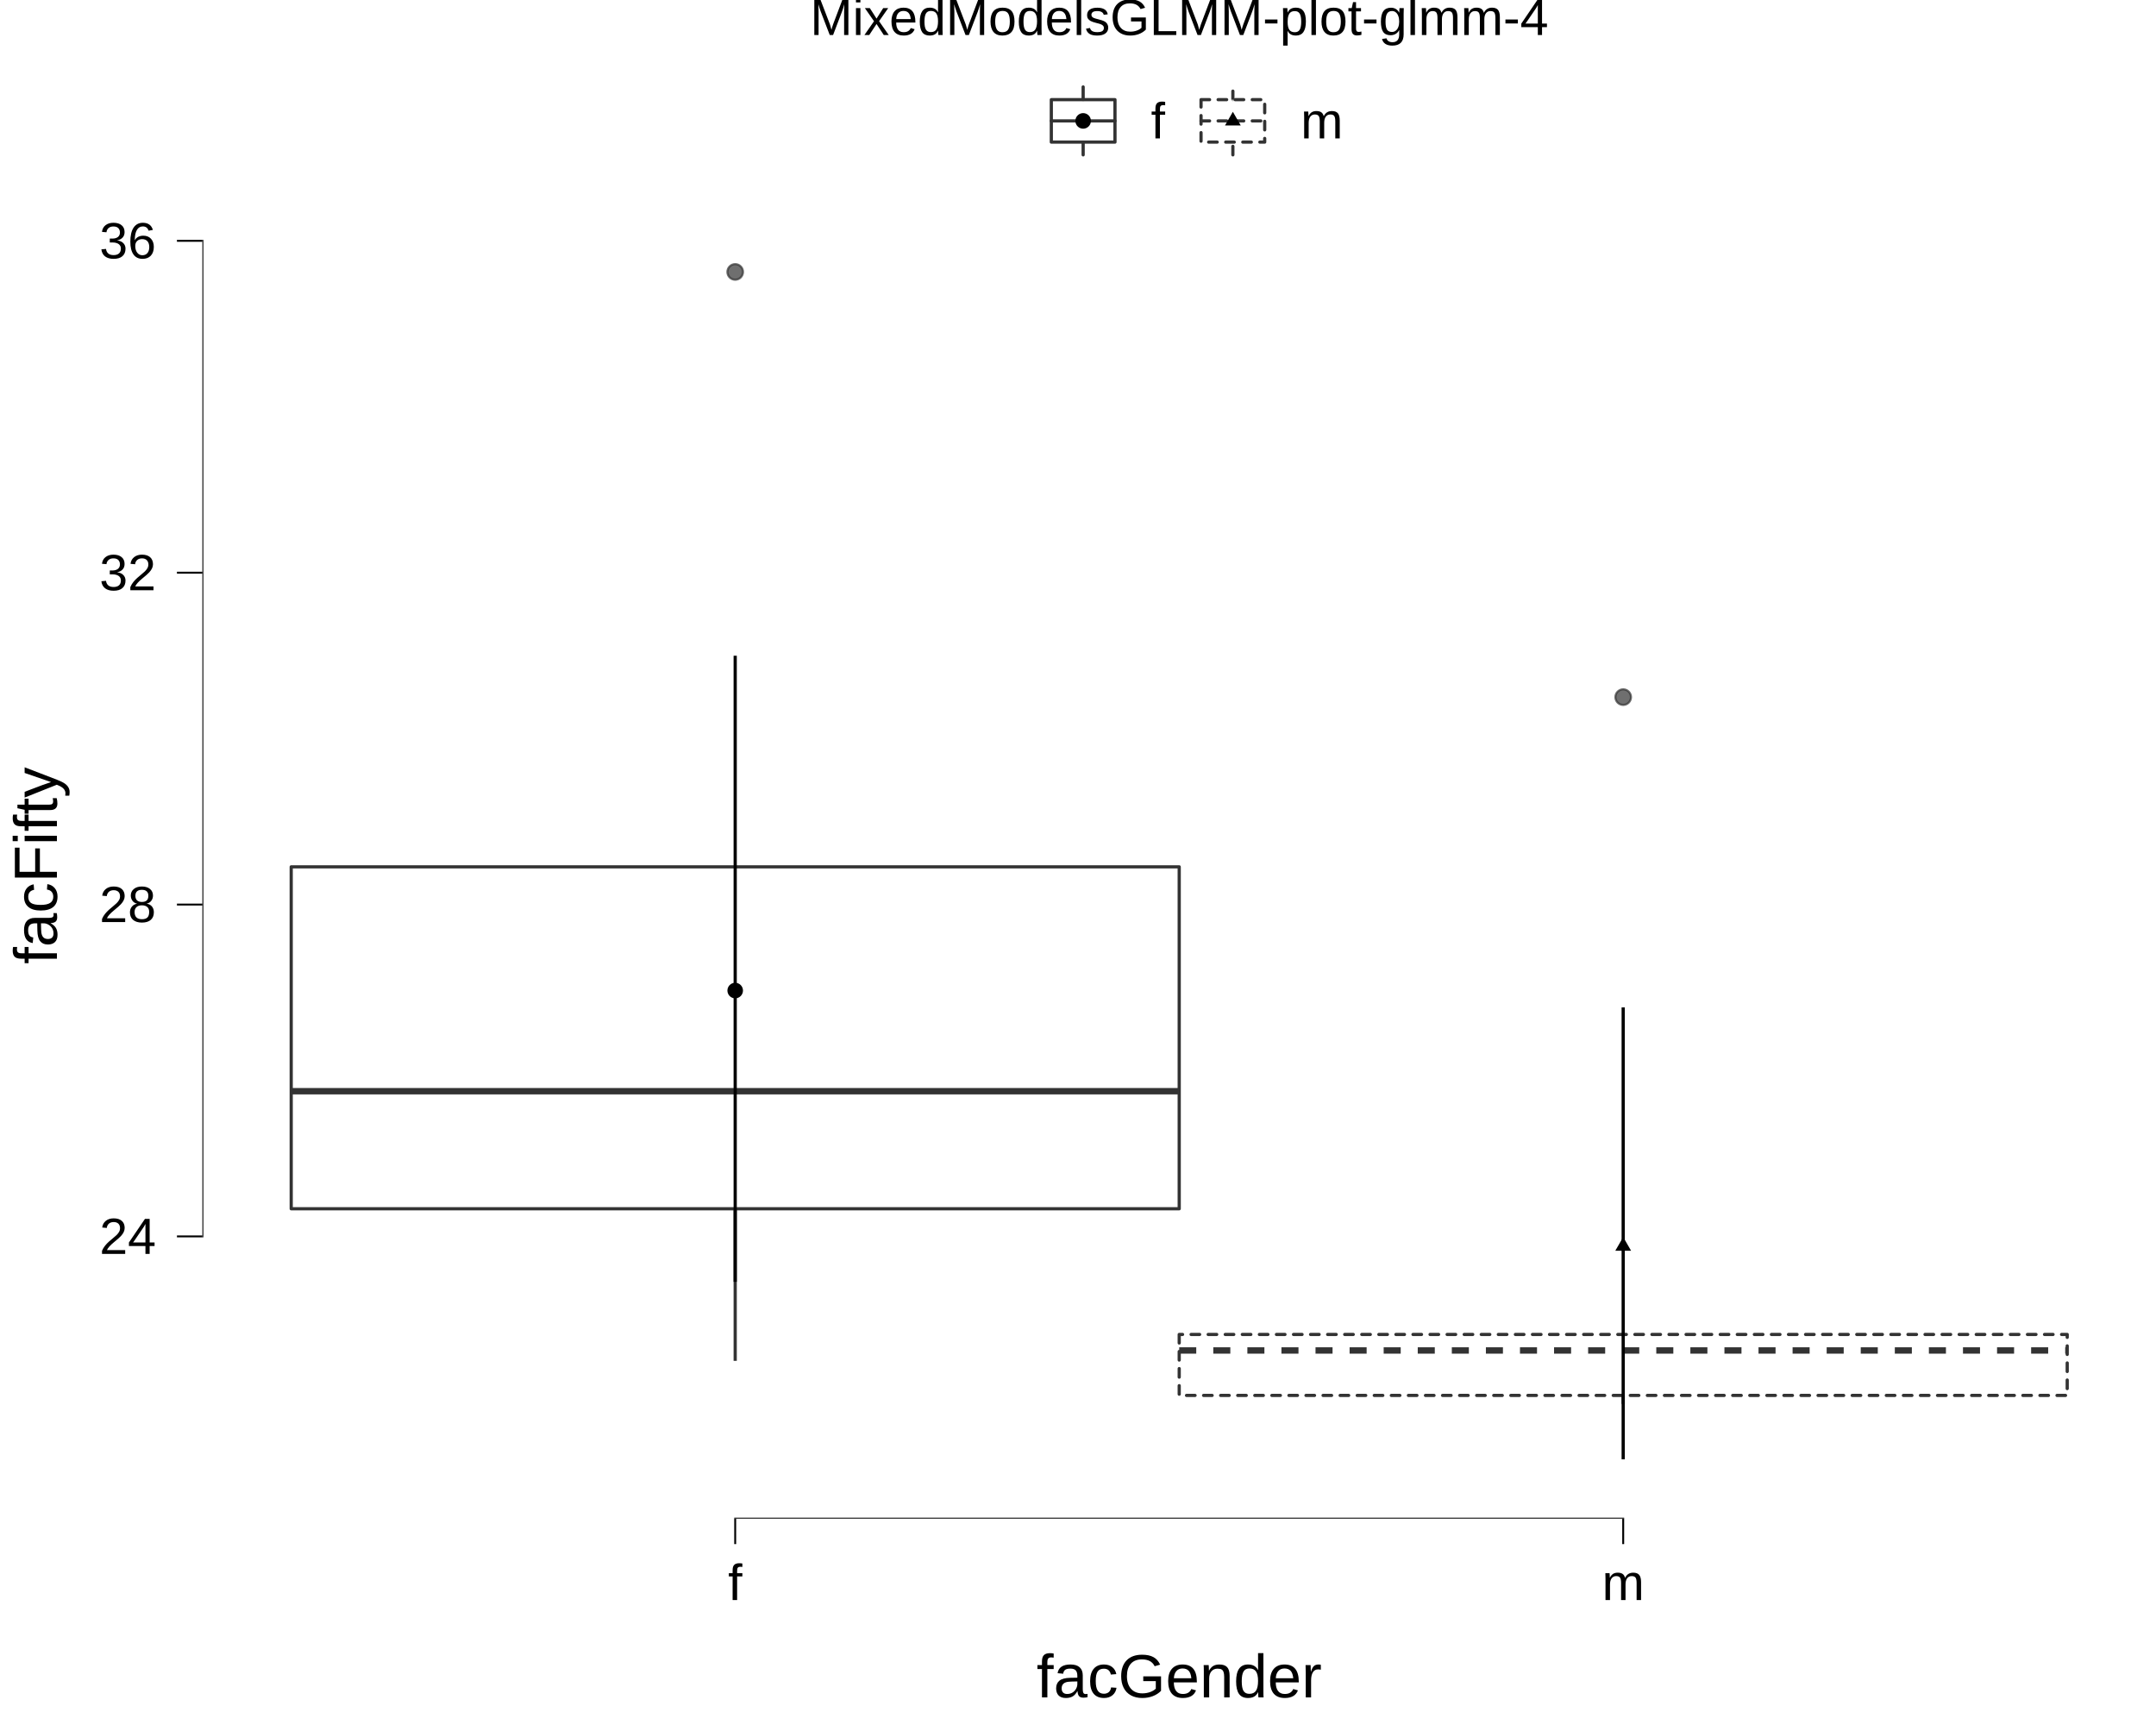
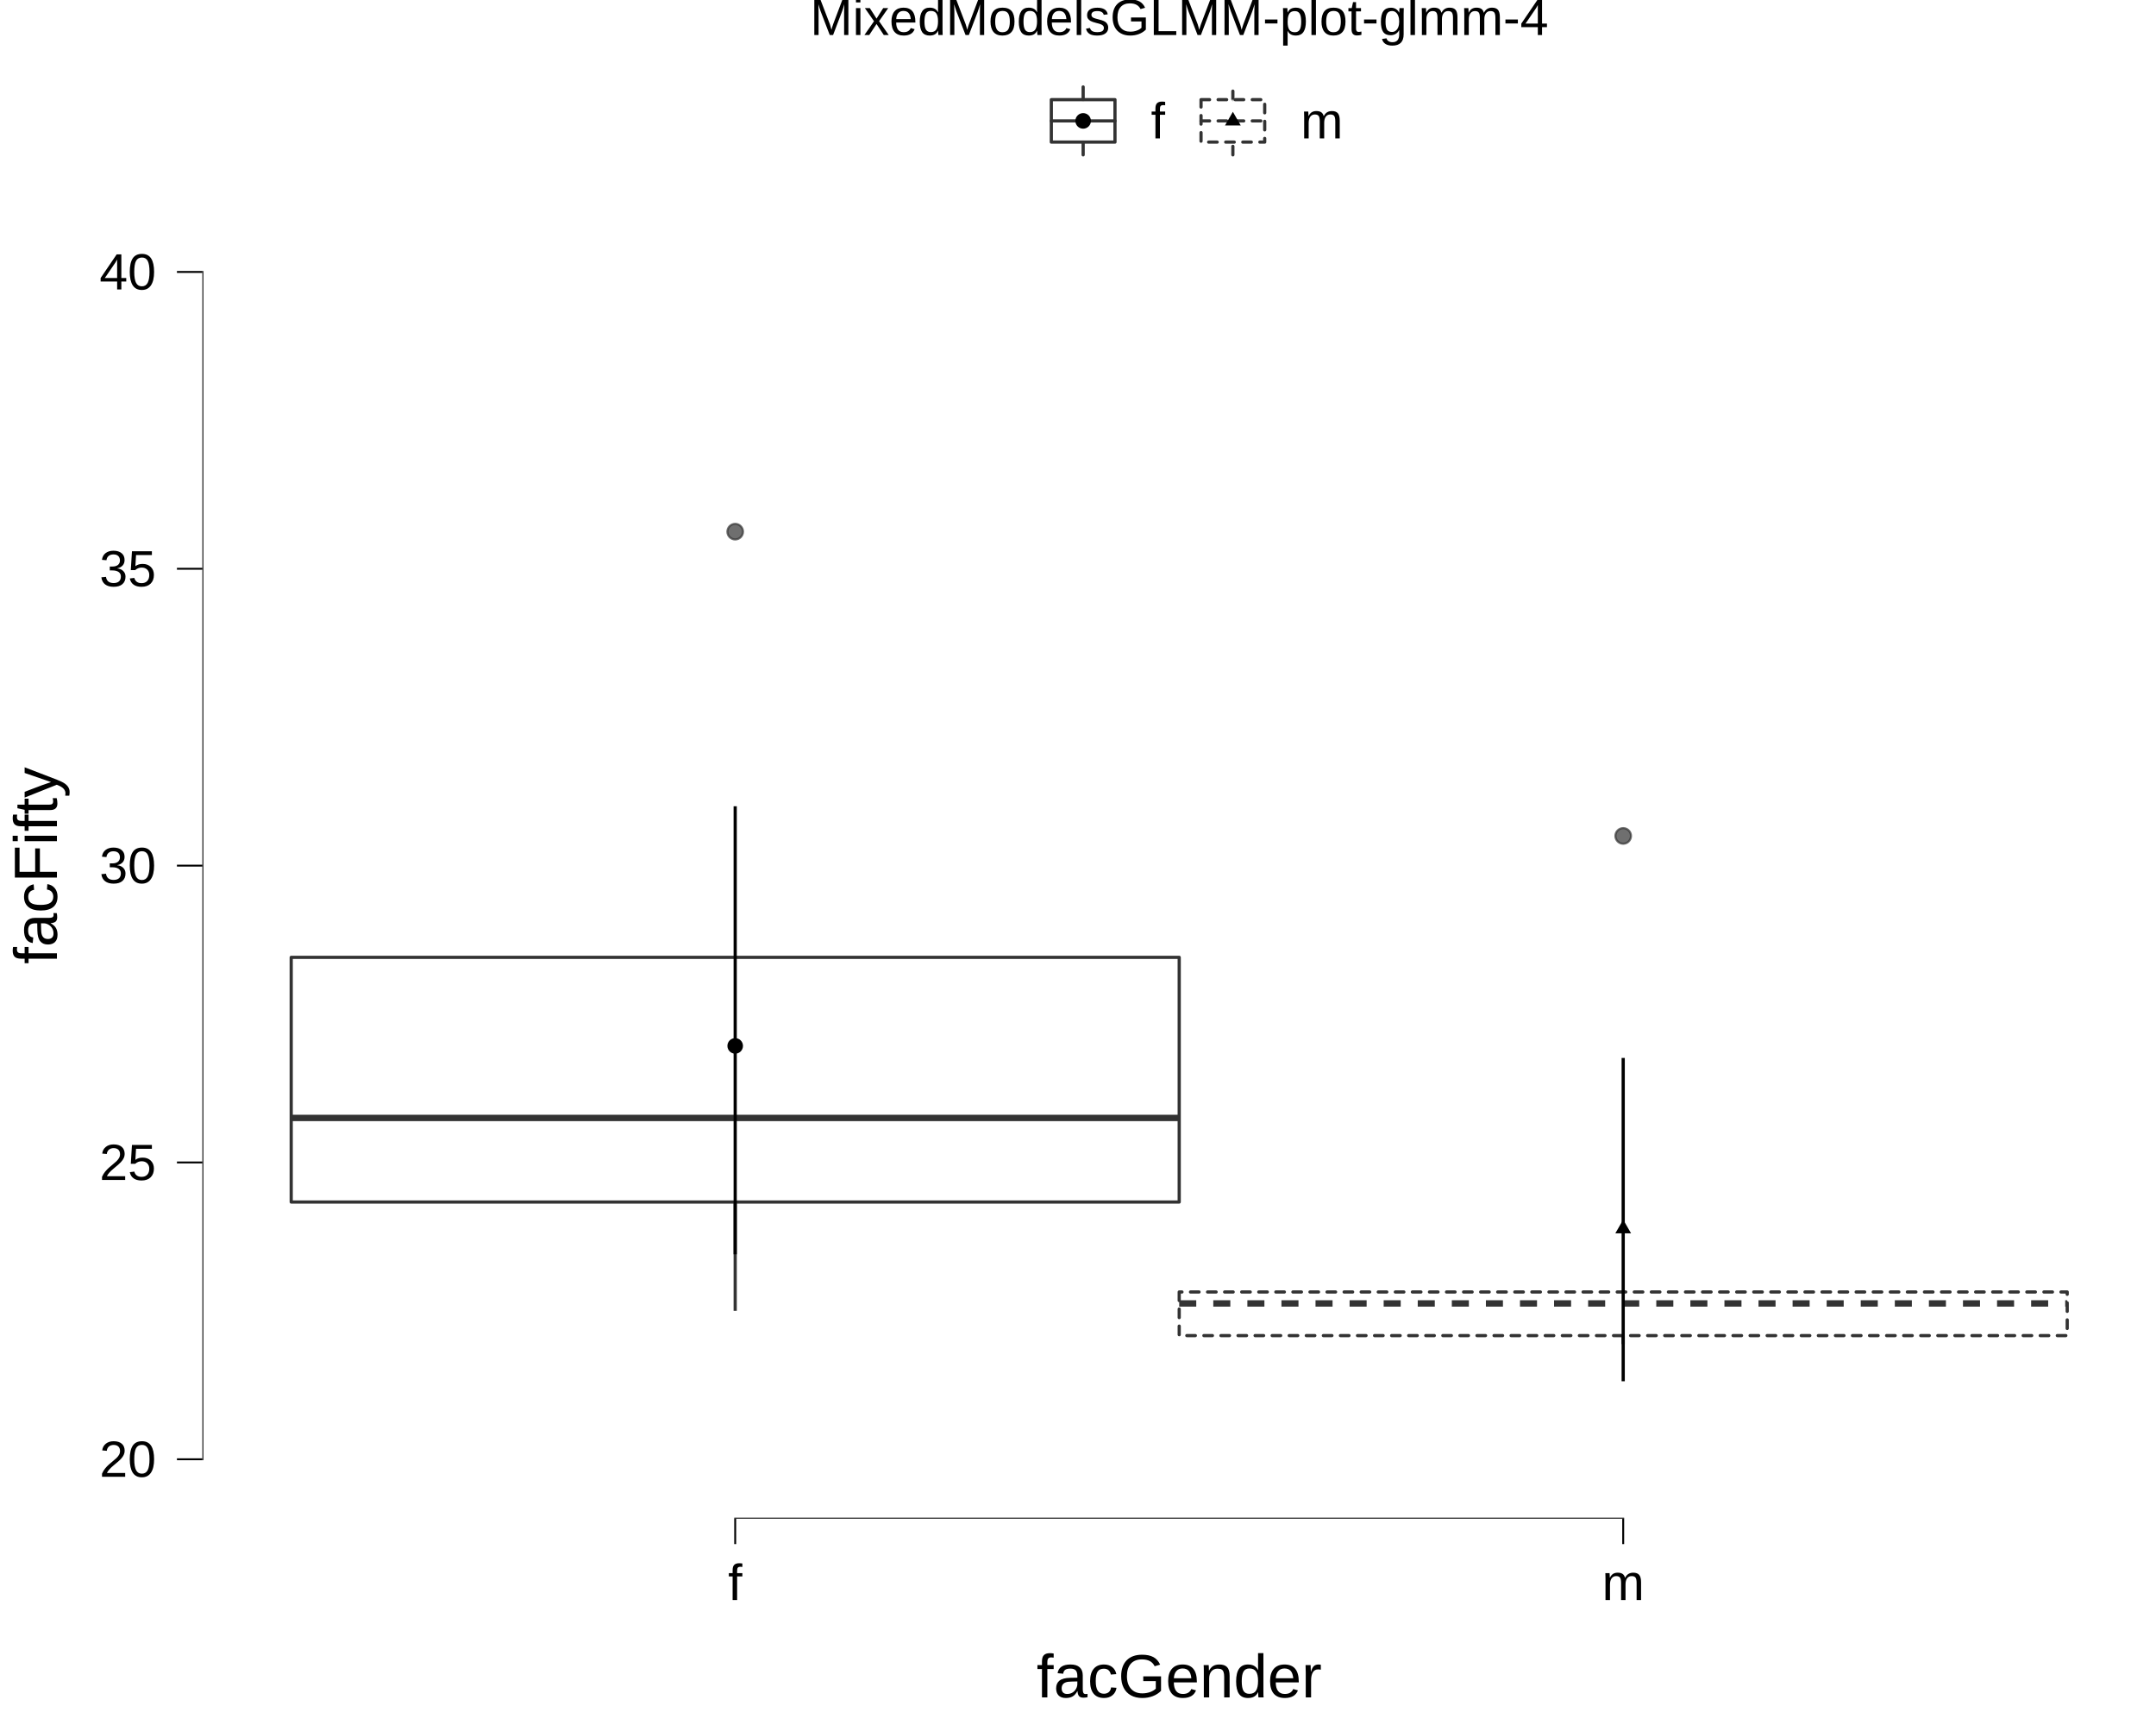
<svg xmlns="http://www.w3.org/2000/svg" viewBox="0 0 720.00 576.00">
  <defs>
    <style type="text/css">
    line, polyline, polygon, path, rect, circle {
      fill: none;
      stroke: #000000;
      stroke-linecap: round;
      stroke-linejoin: round;
      stroke-miterlimit: 10.00;
    }
  </style>
  </defs>
  <rect width="100%" height="100%" style="stroke: none; fill: #FFFFFF;" />
  <rect x="0.00" y="0.00" width="720.00" height="576.00" style="stroke-width: 10.67; stroke: none;" />
  <defs>
    <clipPath id="cpNjcuNTl8NzIwLjAwfDUwNy4xMHw3MC45OA==">
      <rect x="67.59" y="70.98" width="652.41" height="436.12" />
    </clipPath>
  </defs>
  <rect x="67.59" y="70.98" width="652.41" height="436.12" style="stroke-width: 10.67; stroke: none;" clip-path="url(#cpNjcuNTl8NzIwLjAwfDUwNy4xMHw3MC45OA==)" />
-   <circle cx="245.52" cy="90.80" r="1.95pt" style="stroke-width: 0.71; stroke: #333333; stroke-opacity: 0.70; fill: #333333; fill-opacity: 0.70;" clip-path="url(#cpNjcuNTl8NzIwLjAwfDUwNy4xMHw3MC45OA==)" />
-   <line x1="245.52" y1="289.45" x2="245.52" y2="289.45" style="stroke-width: 1.07; stroke: #333333; stroke-linecap: butt;" clip-path="url(#cpNjcuNTl8NzIwLjAwfDUwNy4xMHw3MC45OA==)" />
-   <line x1="245.52" y1="403.62" x2="245.52" y2="454.41" style="stroke-width: 1.07; stroke: #333333; stroke-linecap: butt;" clip-path="url(#cpNjcuNTl8NzIwLjAwfDUwNy4xMHw3MC45OA==)" />
-   <polygon points="97.25,289.45 97.25,403.62 393.80,403.62 393.80,289.45 97.25,289.45 " style="stroke-width: 1.07; stroke: #333333; fill: #FFFFFF; fill-opacity: 0.70;" clip-path="url(#cpNjcuNTl8NzIwLjAwfDUwNy4xMHw3MC45OA==)" />
-   <line x1="97.25" y1="364.37" x2="393.80" y2="364.37" style="stroke-width: 2.13; stroke: #333333; stroke-linecap: butt;" clip-path="url(#cpNjcuNTl8NzIwLjAwfDUwNy4xMHw3MC45OA==)" />
-   <circle cx="542.07" cy="232.78" r="1.95pt" style="stroke-width: 0.71; stroke: #333333; stroke-opacity: 0.70; fill: #333333; fill-opacity: 0.70;" clip-path="url(#cpNjcuNTl8NzIwLjAwfDUwNy4xMHw3MC45OA==)" />
-   <line x1="542.07" y1="445.59" x2="542.07" y2="445.59" style="stroke-width: 1.07; stroke: #333333; stroke-dasharray: 2.85,2.85; stroke-linecap: butt;" clip-path="url(#cpNjcuNTl8NzIwLjAwfDUwNy4xMHw3MC45OA==)" />
-   <line x1="542.07" y1="465.95" x2="542.07" y2="471.34" style="stroke-width: 1.07; stroke: #333333; stroke-dasharray: 2.85,2.85; stroke-linecap: butt;" clip-path="url(#cpNjcuNTl8NzIwLjAwfDUwNy4xMHw3MC45OA==)" />
-   <polygon points="393.80,445.59 393.80,465.95 690.35,465.95 690.35,445.59 393.80,445.59 " style="stroke-width: 1.07; stroke: #333333; stroke-dasharray: 2.85,2.85; fill: #FFFFFF; fill-opacity: 0.70;" clip-path="url(#cpNjcuNTl8NzIwLjAwfDUwNy4xMHw3MC45OA==)" />
-   <line x1="393.80" y1="450.94" x2="690.35" y2="450.94" style="stroke-width: 2.13; stroke: #333333; stroke-dasharray: 5.69,5.69; stroke-linecap: butt;" clip-path="url(#cpNjcuNTl8NzIwLjAwfDUwNy4xMHw3MC45OA==)" />
-   <circle cx="245.52" cy="330.76" r="1.95pt" style="stroke-width: 0.71; stroke: none; fill: #000000;" clip-path="url(#cpNjcuNTl8NzIwLjAwfDUwNy4xMHw3MC45OA==)" />
-   <polygon points="542.07,413.07 544.70,417.63 539.44,417.63 " style="stroke-width: 0.71; stroke: none; fill: #000000;" clip-path="url(#cpNjcuNTl8NzIwLjAwfDUwNy4xMHw3MC45OA==)" />
-   <polyline points="245.52,218.95 245.52,218.95 " style="stroke-width: 1.07; stroke-linecap: butt;" clip-path="url(#cpNjcuNTl8NzIwLjAwfDUwNy4xMHw3MC45OA==)" />
-   <polyline points="245.52,218.95 245.52,428.01 " style="stroke-width: 1.07; stroke-linecap: butt;" clip-path="url(#cpNjcuNTl8NzIwLjAwfDUwNy4xMHw3MC45OA==)" />
-   <polyline points="245.52,428.01 245.52,428.01 " style="stroke-width: 1.07; stroke-linecap: butt;" clip-path="url(#cpNjcuNTl8NzIwLjAwfDUwNy4xMHw3MC45OA==)" />
-   <polyline points="542.07,336.38 542.07,336.38 " style="stroke-width: 1.07; stroke-linecap: butt;" clip-path="url(#cpNjcuNTl8NzIwLjAwfDUwNy4xMHw3MC45OA==)" />
-   <polyline points="542.07,336.38 542.07,487.27 " style="stroke-width: 1.07; stroke-linecap: butt;" clip-path="url(#cpNjcuNTl8NzIwLjAwfDUwNy4xMHw3MC45OA==)" />
-   <polyline points="542.07,487.27 542.07,487.27 " style="stroke-width: 1.07; stroke-linecap: butt;" clip-path="url(#cpNjcuNTl8NzIwLjAwfDUwNy4xMHw3MC45OA==)" />
+   <circle cx="245.52" cy="177.53" r="1.95pt" style="stroke-width: 0.71; stroke: #333333; stroke-opacity: 0.70; fill: #333333; fill-opacity: 0.70;" clip-path="url(#cpNjcuNTl8NzIwLjAwfDUwNy4xMHw3MC45OA==)" />
+   <line x1="245.52" y1="319.67" x2="245.52" y2="319.67" style="stroke-width: 1.07; stroke: #333333; stroke-linecap: butt;" clip-path="url(#cpNjcuNTl8NzIwLjAwfDUwNy4xMHw3MC45OA==)" />
+   <line x1="245.52" y1="401.37" x2="245.52" y2="437.71" style="stroke-width: 1.07; stroke: #333333; stroke-linecap: butt;" clip-path="url(#cpNjcuNTl8NzIwLjAwfDUwNy4xMHw3MC45OA==)" />
+   <polygon points="97.25,319.67 97.25,401.37 393.80,401.37 393.80,319.67 97.25,319.67 " style="stroke-width: 1.07; stroke: #333333; fill: #FFFFFF; fill-opacity: 0.70;" clip-path="url(#cpNjcuNTl8NzIwLjAwfDUwNy4xMHw3MC45OA==)" />
+   <line x1="97.25" y1="373.29" x2="393.80" y2="373.29" style="stroke-width: 2.13; stroke: #333333; stroke-linecap: butt;" clip-path="url(#cpNjcuNTl8NzIwLjAwfDUwNy4xMHw3MC45OA==)" />
+   <circle cx="542.07" cy="279.13" r="1.95pt" style="stroke-width: 0.71; stroke: #333333; stroke-opacity: 0.70; fill: #333333; fill-opacity: 0.70;" clip-path="url(#cpNjcuNTl8NzIwLjAwfDUwNy4xMHw3MC45OA==)" />
+   <line x1="542.07" y1="431.41" x2="542.07" y2="431.41" style="stroke-width: 1.07; stroke: #333333; stroke-dasharray: 2.85,2.85; stroke-linecap: butt;" clip-path="url(#cpNjcuNTl8NzIwLjAwfDUwNy4xMHw3MC45OA==)" />
+   <line x1="542.07" y1="445.97" x2="542.07" y2="449.83" style="stroke-width: 1.07; stroke: #333333; stroke-dasharray: 2.85,2.85; stroke-linecap: butt;" clip-path="url(#cpNjcuNTl8NzIwLjAwfDUwNy4xMHw3MC45OA==)" />
+   <polygon points="393.80,431.41 393.80,445.97 690.35,445.97 690.35,431.41 393.80,431.41 " style="stroke-width: 1.07; stroke: #333333; stroke-dasharray: 2.85,2.85; fill: #FFFFFF; fill-opacity: 0.70;" clip-path="url(#cpNjcuNTl8NzIwLjAwfDUwNy4xMHw3MC45OA==)" />
+   <line x1="393.80" y1="435.24" x2="690.35" y2="435.24" style="stroke-width: 2.13; stroke: #333333; stroke-dasharray: 5.69,5.69; stroke-linecap: butt;" clip-path="url(#cpNjcuNTl8NzIwLjAwfDUwNy4xMHw3MC45OA==)" />
+   <circle cx="245.52" cy="349.24" r="1.95pt" style="stroke-width: 0.71; stroke: none; fill: #000000;" clip-path="url(#cpNjcuNTl8NzIwLjAwfDUwNy4xMHw3MC45OA==)" />
+   <polygon points="542.07,407.27 544.70,411.83 539.44,411.83 " style="stroke-width: 0.71; stroke: none; fill: #000000;" clip-path="url(#cpNjcuNTl8NzIwLjAwfDUwNy4xMHw3MC45OA==)" />
+   <polyline points="245.52,269.23 245.52,269.23 " style="stroke-width: 1.07; stroke-linecap: butt;" clip-path="url(#cpNjcuNTl8NzIwLjAwfDUwNy4xMHw3MC45OA==)" />
+   <polyline points="245.52,269.23 245.52,418.83 " style="stroke-width: 1.07; stroke-linecap: butt;" clip-path="url(#cpNjcuNTl8NzIwLjAwfDUwNy4xMHw3MC45OA==)" />
+   <polyline points="245.52,418.83 245.52,418.83 " style="stroke-width: 1.07; stroke-linecap: butt;" clip-path="url(#cpNjcuNTl8NzIwLjAwfDUwNy4xMHw3MC45OA==)" />
+   <polyline points="542.07,353.26 542.07,353.26 " style="stroke-width: 1.07; stroke-linecap: butt;" clip-path="url(#cpNjcuNTl8NzIwLjAwfDUwNy4xMHw3MC45OA==)" />
+   <polyline points="542.07,353.26 542.07,461.23 " style="stroke-width: 1.07; stroke-linecap: butt;" clip-path="url(#cpNjcuNTl8NzIwLjAwfDUwNy4xMHw3MC45OA==)" />
+   <polyline points="542.07,461.23 542.07,461.23 " style="stroke-width: 1.07; stroke-linecap: butt;" clip-path="url(#cpNjcuNTl8NzIwLjAwfDUwNy4xMHw3MC45OA==)" />
  <line x1="245.20" y1="507.10" x2="542.39" y2="507.10" style="stroke-width: 0.64; stroke-linecap: butt;" clip-path="url(#cpNjcuNTl8NzIwLjAwfDUwNy4xMHw3MC45OA==)" />
-   <line x1="67.59" y1="413.17" x2="67.59" y2="80.09" style="stroke-width: 0.64; stroke-linecap: butt;" clip-path="url(#cpNjcuNTl8NzIwLjAwfDUwNy4xMHw3MC45OA==)" />
+   <line x1="67.59" y1="487.59" x2="67.59" y2="90.48" style="stroke-width: 0.64; stroke-linecap: butt;" clip-path="url(#cpNjcuNTl8NzIwLjAwfDUwNy4xMHw3MC45OA==)" />
  <rect x="67.59" y="70.98" width="652.41" height="436.12" style="stroke-width: 0.00; stroke: none;" clip-path="url(#cpNjcuNTl8NzIwLjAwfDUwNy4xMHw3MC45OA==)" />
  <defs>
    <clipPath id="cpMC4wMHw3MjAuMDB8NTc2LjAwfDAuMDA=">
      <rect x="0.00" y="0.00" width="720.00" height="576.00" />
    </clipPath>
  </defs>
  <polyline points="67.59,507.10 67.59,70.98 " style="stroke-width: 0.00; stroke: none; stroke-linecap: butt;" clip-path="url(#cpMC4wMHw3MjAuMDB8NTc2LjAwfDAuMDA=)" />
  <g clip-path="url(#cpMC4wMHw3MjAuMDB8NTc2LjAwfDAuMDA=)">
-     <text x="33.21" y="418.70" style="font-size: 17.00px; font-family: Liberation Sans;" textLength="18.91px" lengthAdjust="spacingAndGlyphs">24</text>
+     <text x="33.21" y="493.12" style="font-size: 17.00px; font-family: Liberation Sans;" textLength="18.91px" lengthAdjust="spacingAndGlyphs">20</text>
  </g>
  <g clip-path="url(#cpMC4wMHw3MjAuMDB8NTc2LjAwfDAuMDA=)">
-     <text x="33.21" y="307.89" style="font-size: 17.00px; font-family: Liberation Sans;" textLength="18.91px" lengthAdjust="spacingAndGlyphs">28</text>
+     <text x="33.21" y="394.01" style="font-size: 17.00px; font-family: Liberation Sans;" textLength="18.91px" lengthAdjust="spacingAndGlyphs">25</text>
  </g>
  <g clip-path="url(#cpMC4wMHw3MjAuMDB8NTc2LjAwfDAuMDA=)">
-     <text x="33.21" y="197.08" style="font-size: 17.00px; font-family: Liberation Sans;" textLength="18.91px" lengthAdjust="spacingAndGlyphs">32</text>
+     <text x="33.21" y="294.89" style="font-size: 17.00px; font-family: Liberation Sans;" textLength="18.91px" lengthAdjust="spacingAndGlyphs">30</text>
  </g>
  <g clip-path="url(#cpMC4wMHw3MjAuMDB8NTc2LjAwfDAuMDA=)">
-     <text x="33.21" y="86.26" style="font-size: 17.00px; font-family: Liberation Sans;" textLength="18.91px" lengthAdjust="spacingAndGlyphs">36</text>
+     <text x="33.21" y="195.77" style="font-size: 17.00px; font-family: Liberation Sans;" textLength="18.91px" lengthAdjust="spacingAndGlyphs">35</text>
  </g>
-   <polyline points="59.09,412.85 67.59,412.85 " style="stroke-width: 0.64; stroke-linecap: butt;" clip-path="url(#cpMC4wMHw3MjAuMDB8NTc2LjAwfDAuMDA=)" />
-   <polyline points="59.09,302.04 67.59,302.04 " style="stroke-width: 0.64; stroke-linecap: butt;" clip-path="url(#cpMC4wMHw3MjAuMDB8NTc2LjAwfDAuMDA=)" />
-   <polyline points="59.09,191.23 67.59,191.23 " style="stroke-width: 0.64; stroke-linecap: butt;" clip-path="url(#cpMC4wMHw3MjAuMDB8NTc2LjAwfDAuMDA=)" />
-   <polyline points="59.09,80.41 67.59,80.41 " style="stroke-width: 0.64; stroke-linecap: butt;" clip-path="url(#cpMC4wMHw3MjAuMDB8NTc2LjAwfDAuMDA=)" />
+   <g clip-path="url(#cpMC4wMHw3MjAuMDB8NTc2LjAwfDAuMDA=)">
+     <text x="33.21" y="96.65" style="font-size: 17.00px; font-family: Liberation Sans;" textLength="18.91px" lengthAdjust="spacingAndGlyphs">40</text>
+   </g>
+   <polyline points="59.09,487.27 67.59,487.27 " style="stroke-width: 0.64; stroke-linecap: butt;" clip-path="url(#cpMC4wMHw3MjAuMDB8NTc2LjAwfDAuMDA=)" />
+   <polyline points="59.09,388.16 67.59,388.16 " style="stroke-width: 0.64; stroke-linecap: butt;" clip-path="url(#cpMC4wMHw3MjAuMDB8NTc2LjAwfDAuMDA=)" />
+   <polyline points="59.09,289.04 67.59,289.04 " style="stroke-width: 0.64; stroke-linecap: butt;" clip-path="url(#cpMC4wMHw3MjAuMDB8NTc2LjAwfDAuMDA=)" />
+   <polyline points="59.09,189.92 67.59,189.92 " style="stroke-width: 0.64; stroke-linecap: butt;" clip-path="url(#cpMC4wMHw3MjAuMDB8NTc2LjAwfDAuMDA=)" />
+   <polyline points="59.09,90.80 67.59,90.80 " style="stroke-width: 0.64; stroke-linecap: butt;" clip-path="url(#cpMC4wMHw3MjAuMDB8NTc2LjAwfDAuMDA=)" />
  <polyline points="67.59,507.10 720.00,507.10 " style="stroke-width: 0.00; stroke: none; stroke-linecap: butt;" clip-path="url(#cpMC4wMHw3MjAuMDB8NTc2LjAwfDAuMDA=)" />
  <polyline points="245.52,515.60 245.52,507.10 " style="stroke-width: 0.64; stroke-linecap: butt;" clip-path="url(#cpMC4wMHw3MjAuMDB8NTc2LjAwfDAuMDA=)" />
  <polyline points="542.07,515.60 542.07,507.10 " style="stroke-width: 0.64; stroke-linecap: butt;" clip-path="url(#cpMC4wMHw3MjAuMDB8NTc2LjAwfDAuMDA=)" />
  <g clip-path="url(#cpMC4wMHw3MjAuMDB8NTc2LjAwfDAuMDA=)">
    <text x="243.16" y="534.28" style="font-size: 17.00px; font-family: Liberation Sans;" textLength="4.72px" lengthAdjust="spacingAndGlyphs">f</text>
  </g>
  <g clip-path="url(#cpMC4wMHw3MjAuMDB8NTc2LjAwfDAuMDA=)">
    <text x="534.99" y="534.28" style="font-size: 17.00px; font-family: Liberation Sans;" textLength="14.16px" lengthAdjust="spacingAndGlyphs">m</text>
  </g>
  <g clip-path="url(#cpMC4wMHw3MjAuMDB8NTc2LjAwfDAuMDA=)">
    <text x="346.17" y="566.78" style="font-size: 20.40px; font-family: Liberation Sans;" textLength="95.25px" lengthAdjust="spacingAndGlyphs">facGender</text>
  </g>
  <g clip-path="url(#cpMC4wMHw3MjAuMDB8NTc2LjAwfDAuMDA=)">
    <text transform="translate(19.01,321.91) rotate(-90)" style="font-size: 20.40px; font-family: Liberation Sans;" textLength="65.75px" lengthAdjust="spacingAndGlyphs">facFifty</text>
  </g>
  <rect x="333.60" y="20.71" width="120.40" height="39.31" style="stroke-width: 0.75; stroke: none;" clip-path="url(#cpMC4wMHw3MjAuMDB8NTc2LjAwfDAuMDA=)" />
  <rect x="333.60" y="20.71" width="120.40" height="39.31" style="stroke-width: 10.67; stroke: none;" clip-path="url(#cpMC4wMHw3MjAuMDB8NTc2LjAwfDAuMDA=)" />
  <rect x="347.54" y="26.19" width="28.35" height="28.35" style="stroke-width: 10.67; stroke: none;" clip-path="url(#cpMC4wMHw3MjAuMDB8NTc2LjAwfDAuMDA=)" />
  <polyline points="361.72,51.71 361.72,47.45 " style="stroke-width: 1.07; stroke: #333333;" clip-path="url(#cpMC4wMHw3MjAuMDB8NTc2LjAwfDAuMDA=)" />
  <polyline points="361.72,33.28 361.72,29.03 " style="stroke-width: 1.07; stroke: #333333;" clip-path="url(#cpMC4wMHw3MjAuMDB8NTc2LjAwfDAuMDA=)" />
  <rect x="351.09" y="33.28" width="21.26" height="14.17" style="stroke-width: 1.07; stroke: #333333; fill: #FFFFFF; fill-opacity: 0.70;" clip-path="url(#cpMC4wMHw3MjAuMDB8NTc2LjAwfDAuMDA=)" />
  <polyline points="351.09,40.37 372.35,40.37 " style="stroke-width: 1.07; stroke: #333333;" clip-path="url(#cpMC4wMHw3MjAuMDB8NTc2LjAwfDAuMDA=)" />
  <circle cx="361.72" cy="40.37" r="1.95pt" style="stroke-width: 0.71; stroke: none; fill: #000000;" clip-path="url(#cpMC4wMHw3MjAuMDB8NTc2LjAwfDAuMDA=)" />
  <rect x="397.55" y="26.19" width="28.35" height="28.35" style="stroke-width: 10.67; stroke: none;" clip-path="url(#cpMC4wMHw3MjAuMDB8NTc2LjAwfDAuMDA=)" />
  <polyline points="411.72,51.71 411.72,47.45 " style="stroke-width: 1.07; stroke: #333333; stroke-dasharray: 2.85,2.85;" clip-path="url(#cpMC4wMHw3MjAuMDB8NTc2LjAwfDAuMDA=)" />
  <polyline points="411.72,33.28 411.72,29.03 " style="stroke-width: 1.07; stroke: #333333; stroke-dasharray: 2.85,2.85;" clip-path="url(#cpMC4wMHw3MjAuMDB8NTc2LjAwfDAuMDA=)" />
  <rect x="401.09" y="33.28" width="21.26" height="14.17" style="stroke-width: 1.07; stroke: #333333; stroke-dasharray: 2.85,2.85; fill: #FFFFFF; fill-opacity: 0.70;" clip-path="url(#cpMC4wMHw3MjAuMDB8NTc2LjAwfDAuMDA=)" />
  <polyline points="401.09,40.37 422.35,40.37 " style="stroke-width: 1.07; stroke: #333333; stroke-dasharray: 2.85,2.85;" clip-path="url(#cpMC4wMHw3MjAuMDB8NTc2LjAwfDAuMDA=)" />
  <polygon points="411.72,37.33 414.35,41.89 409.09,41.89 " style="stroke-width: 0.71; stroke: none; fill: #000000;" clip-path="url(#cpMC4wMHw3MjAuMDB8NTc2LjAwfDAuMDA=)" />
  <g clip-path="url(#cpMC4wMHw3MjAuMDB8NTc2LjAwfDAuMDA=)">
    <text x="384.36" y="46.22" style="font-size: 17.00px; font-family: Liberation Sans;" textLength="4.72px" lengthAdjust="spacingAndGlyphs">f</text>
  </g>
  <g clip-path="url(#cpMC4wMHw3MjAuMDB8NTc2LjAwfDAuMDA=)">
    <text x="434.36" y="46.22" style="font-size: 17.00px; font-family: Liberation Sans;" textLength="14.16px" lengthAdjust="spacingAndGlyphs">m</text>
  </g>
  <g clip-path="url(#cpMC4wMHw3MjAuMDB8NTc2LjAwfDAuMDA=)">
    <text x="270.55" y="11.70" style="font-size: 17.00px; font-family: Liberation Sans;" textLength="246.50px" lengthAdjust="spacingAndGlyphs">MixedModelsGLMM-plot-glmm-4</text>
  </g>
</svg>
